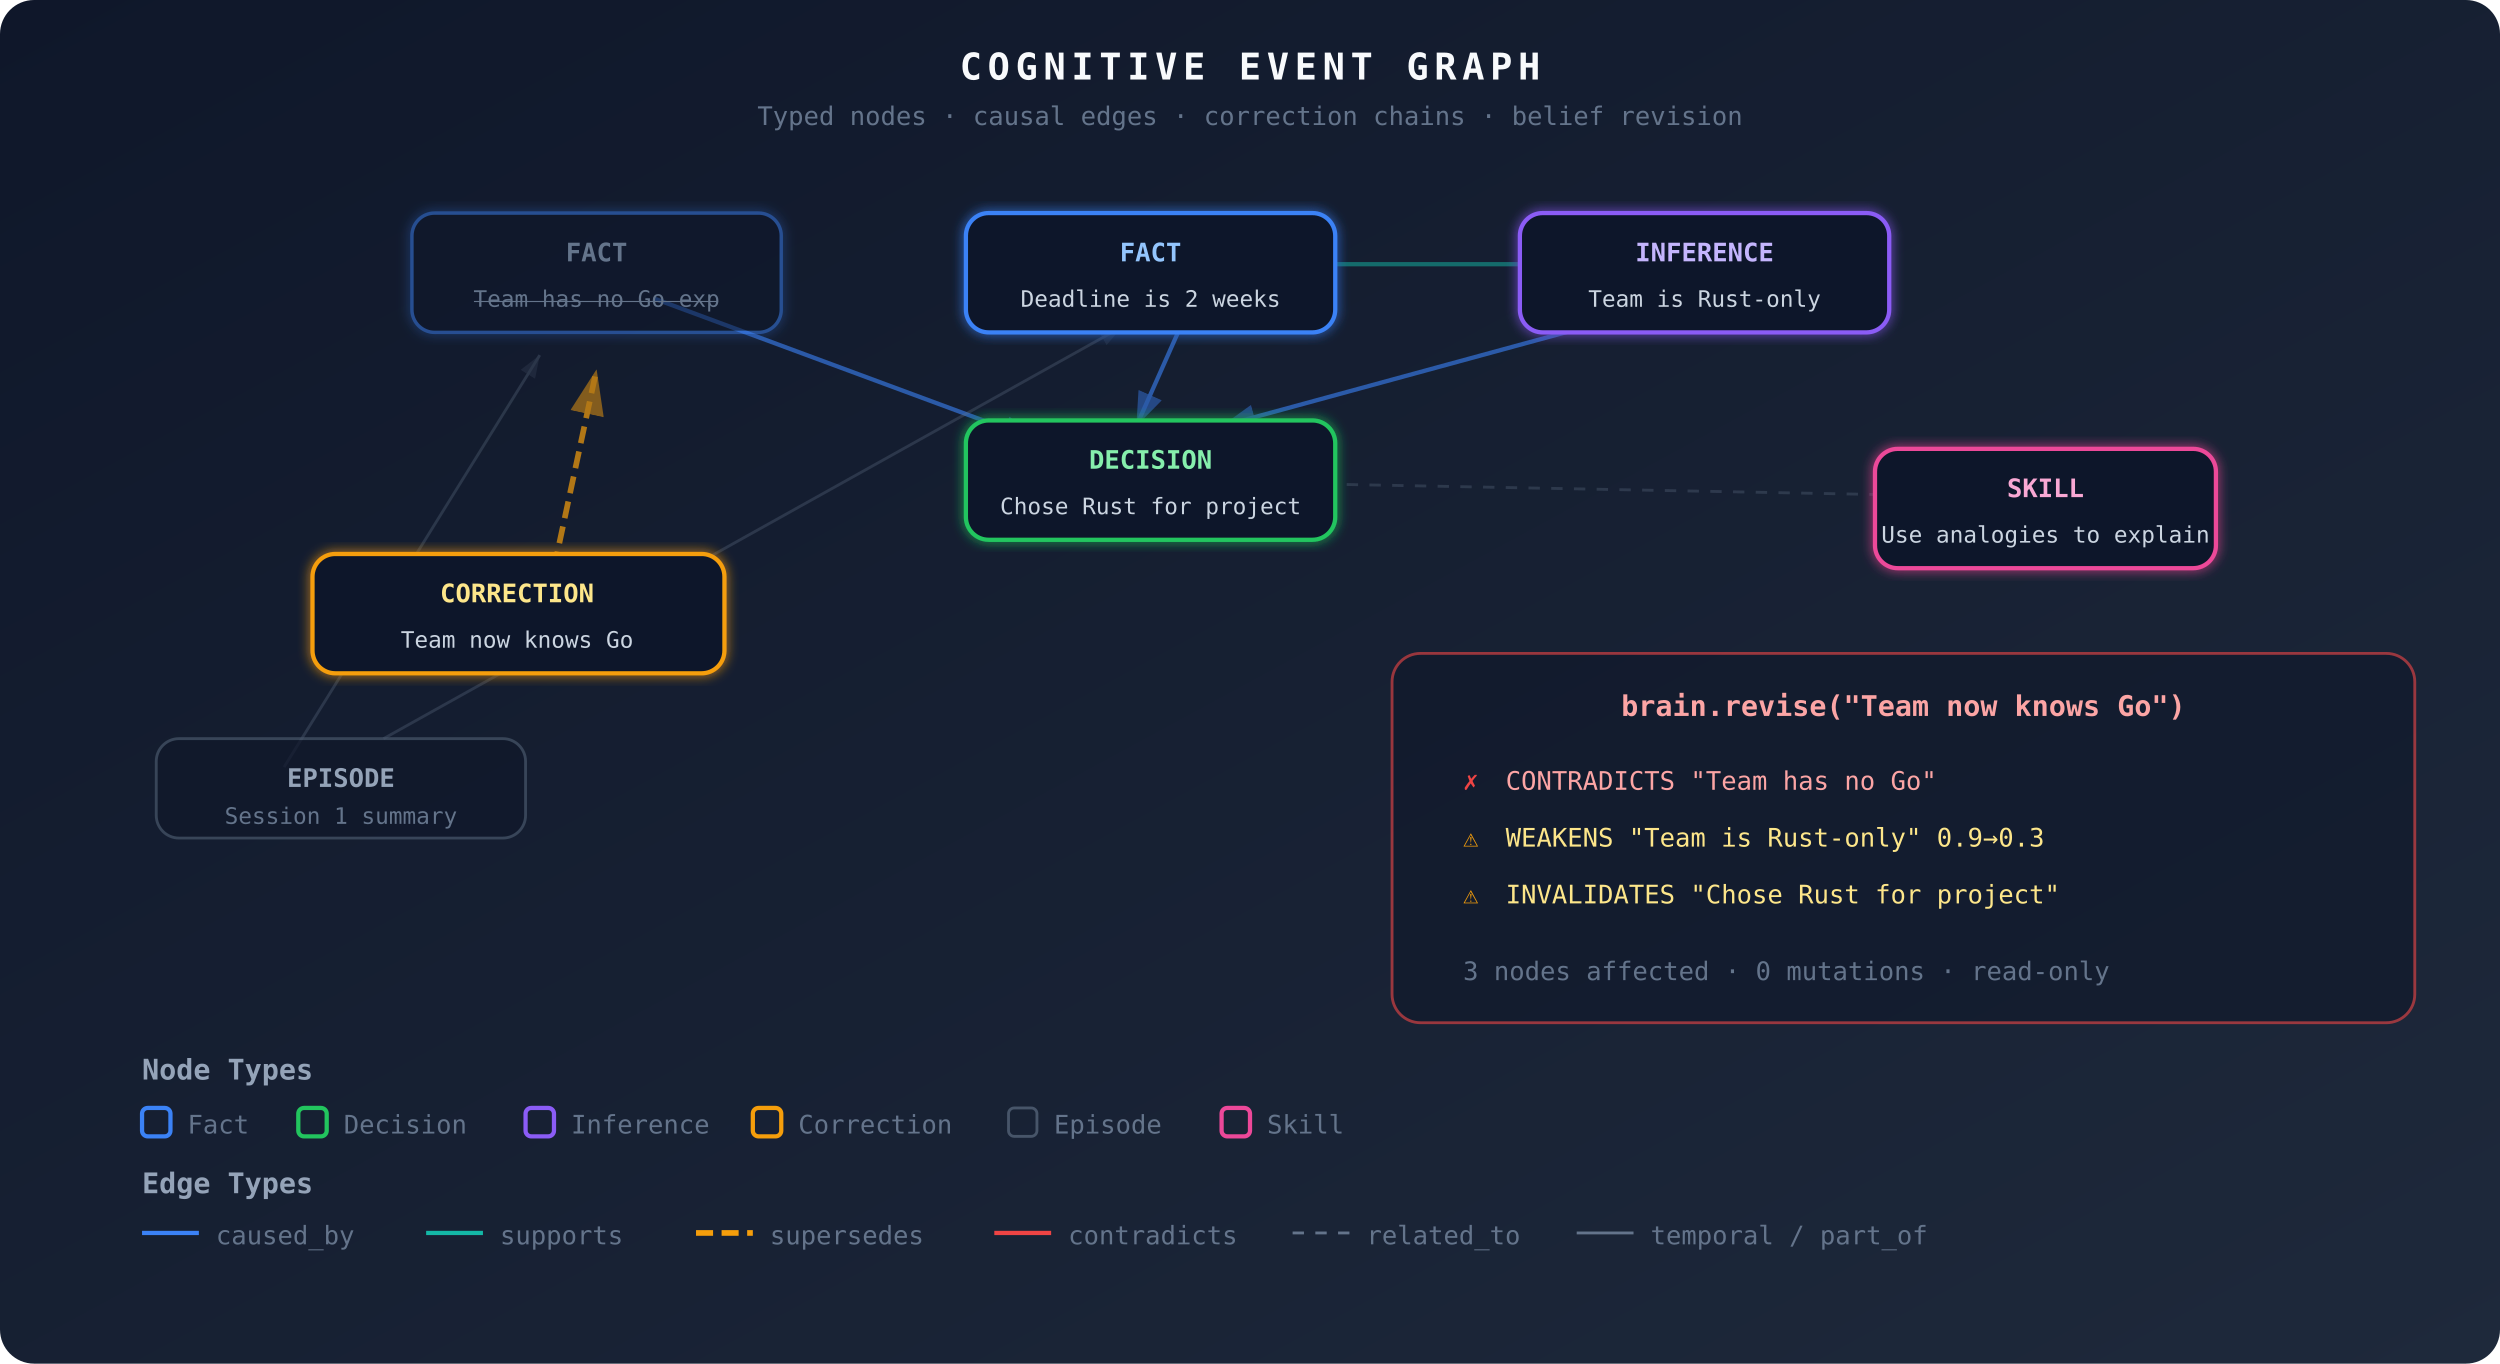
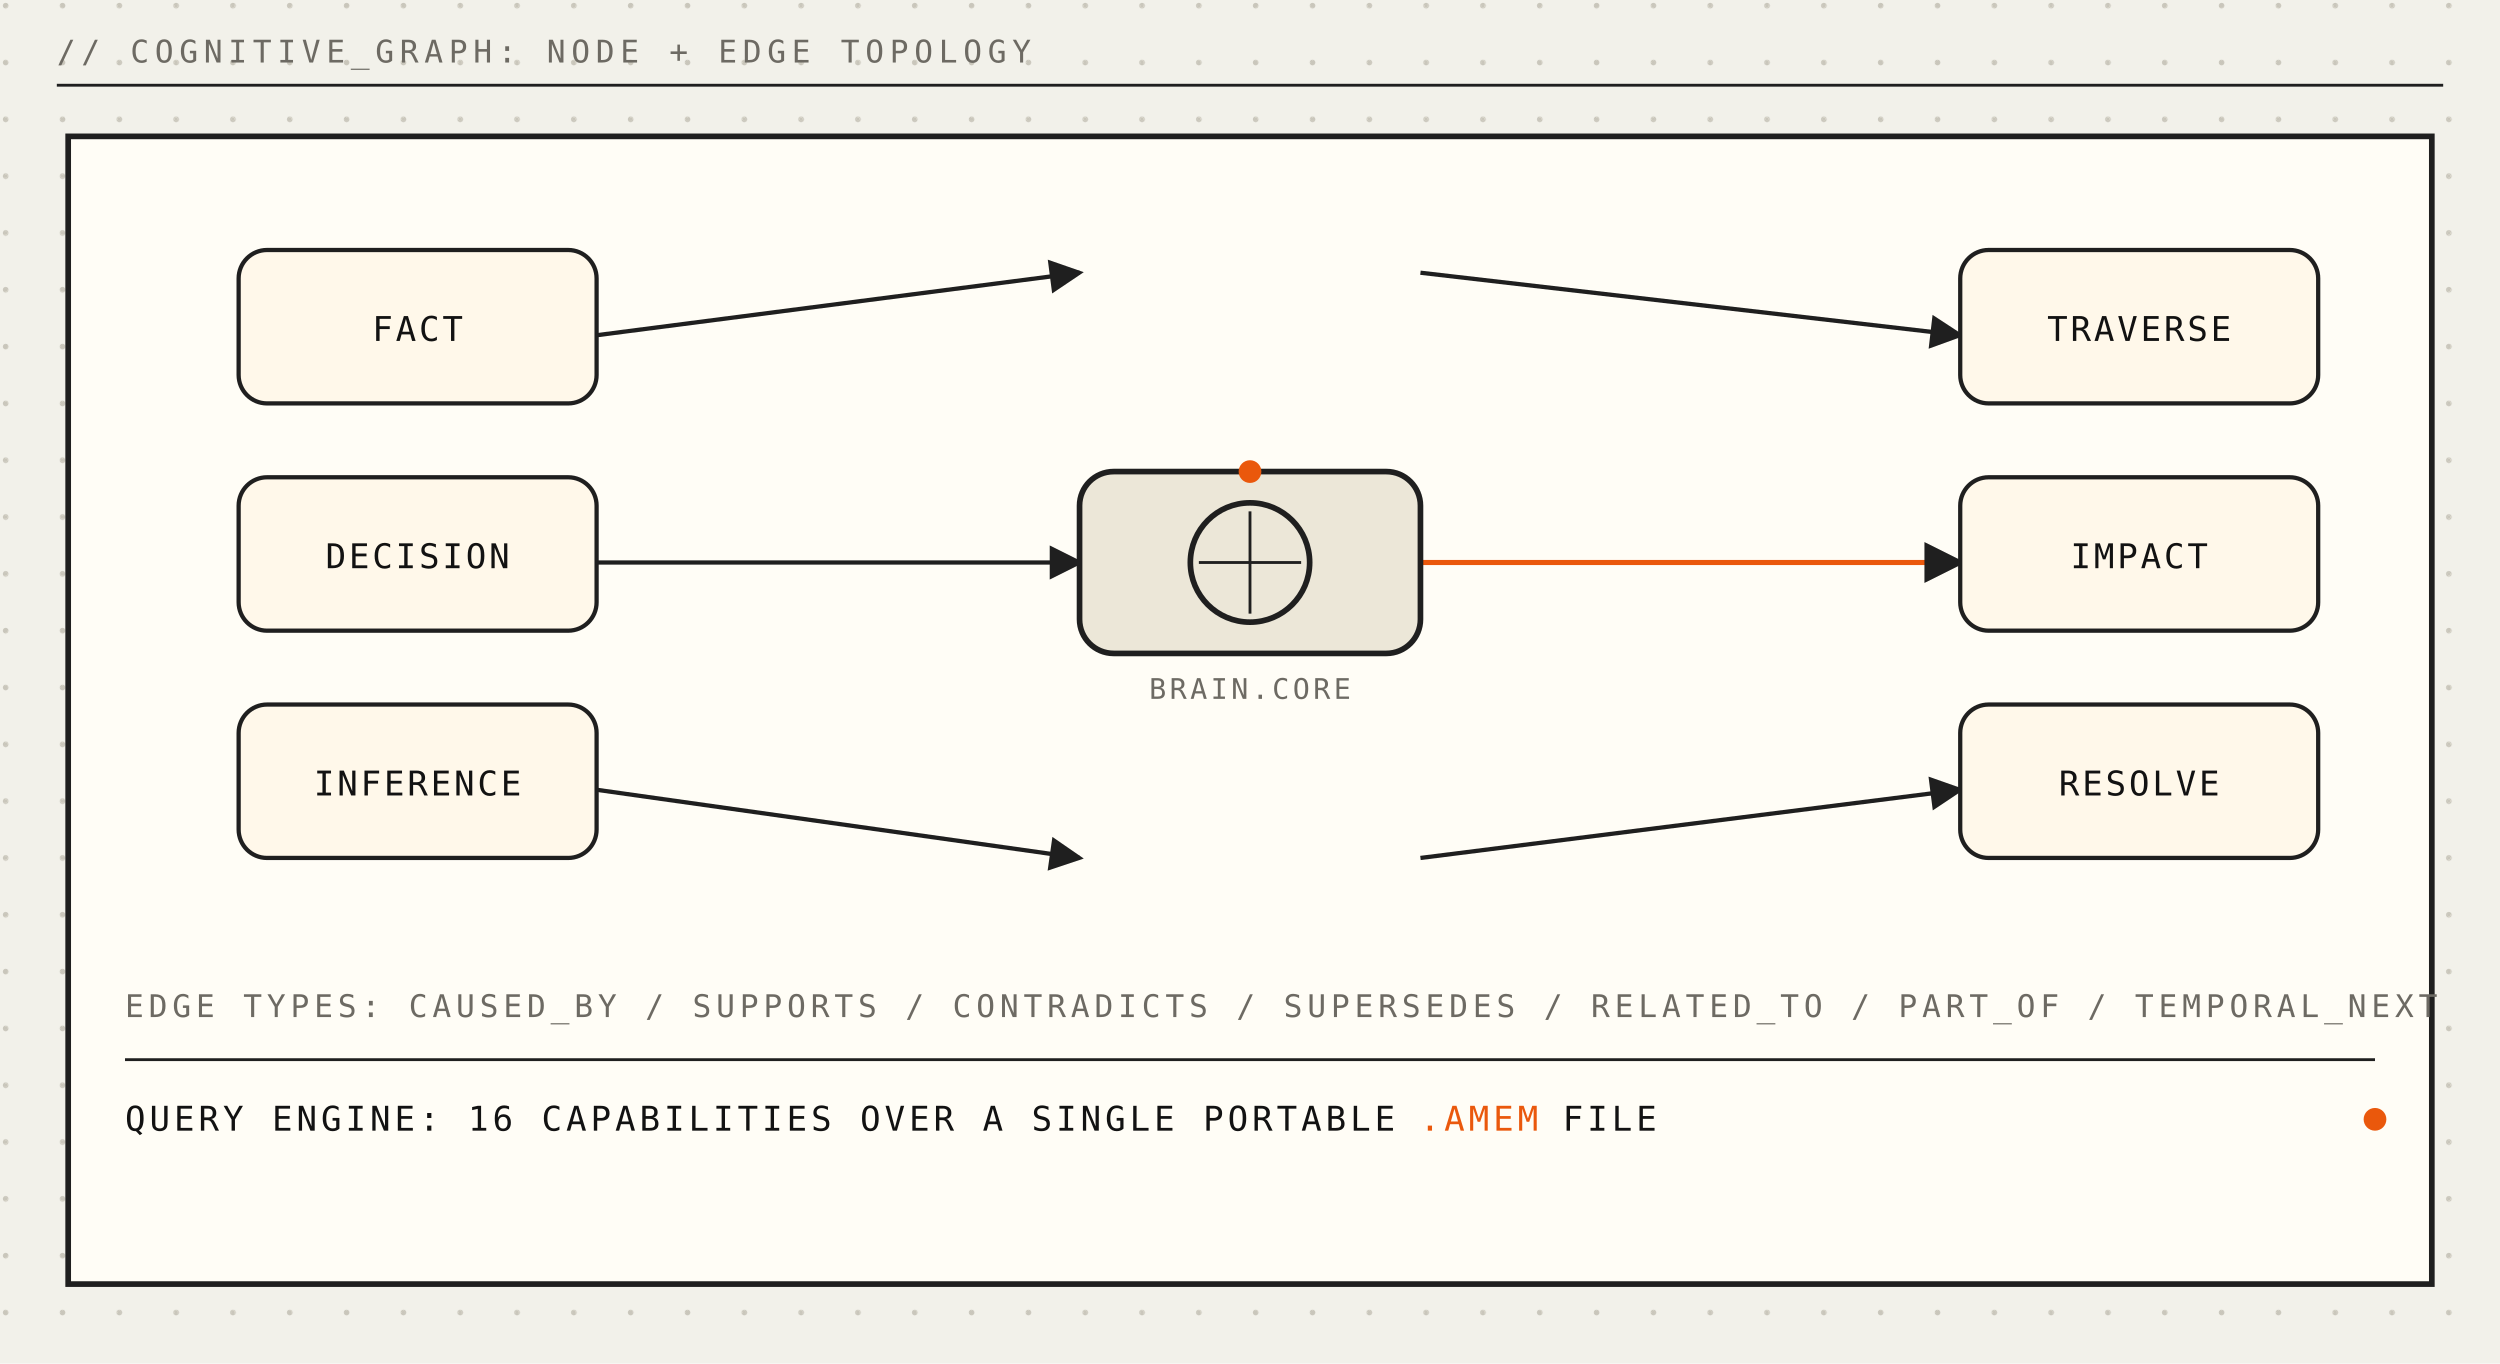
- <svg xmlns="http://www.w3.org/2000/svg" viewBox="0 0 880 480">
+ <svg xmlns="http://www.w3.org/2000/svg" viewBox="0 0 880 480" role="img" aria-label="AgenticMemory cognitive graph in Agentra design system">
  <defs>
-     <linearGradient id="bg2" x1="0%" y1="0%" x2="100%" y2="100%">
-       <stop offset="0%" style="stop-color:#0F172A" />
-       <stop offset="100%" style="stop-color:#1E293B" />
-     </linearGradient>
-     <filter id="ng">
-       <feGaussianBlur stdDeviation="2" result="blur" />
-       <feMerge>
-         <feMergeNode in="blur" />
-         <feMergeNode in="SourceGraphic" />
-       </feMerge>
-     </filter>
-     <marker id="arrowBlue" markerWidth="8" markerHeight="6" refX="8" refY="3" orient="auto">
-       <path d="M0,0 L8,3 L0,6" fill="#3B82F6" opacity="0.7" />
+     <pattern id="grid" width="20" height="20" patternUnits="userSpaceOnUse">
+       <circle cx="2" cy="2" r="1" fill="#c9c6bb" />
+     </pattern>
+     <marker id="arrow" markerWidth="8" markerHeight="8" refX="7" refY="4" orient="auto">
+       <path d="M0,0 L8,4 L0,8 Z" fill="#1f1f1f" />
    </marker>
-     <marker id="arrowTeal" markerWidth="8" markerHeight="6" refX="8" refY="3" orient="auto">
-       <path d="M0,0 L8,3 L0,6" fill="#14B8A6" opacity="0.7" />
-     </marker>
-     <marker id="arrowOrange" markerWidth="8" markerHeight="6" refX="8" refY="3" orient="auto">
-       <path d="M0,0 L8,3 L0,6" fill="#F59E0B" opacity="0.7" />
-     </marker>
-     <marker id="arrowGray" markerWidth="8" markerHeight="6" refX="8" refY="3" orient="auto">
-       <path d="M0,0 L8,3 L0,6" fill="#64748B" opacity="0.5" />
-     </marker>
-     <marker id="arrowRed" markerWidth="8" markerHeight="6" refX="8" refY="3" orient="auto">
-       <path d="M0,0 L8,3 L0,6" fill="#EF4444" opacity="0.7" />
-     </marker>
+     <style>
+       .mono { font-family:'IBM Plex Mono','JetBrains Mono',monospace; }
+       .ink { fill:#121212; }
+       .muted { fill:#6d6a63; }
+       .accent { fill:#ea580c; }
+       .panel { fill:#fffdf6; stroke:#1f1f1f; stroke-width:2; }
+       .node { fill:#fff8ea; stroke:#1f1f1f; stroke-width:1.5; }
+       .edge { stroke:#1f1f1f; stroke-width:1.5; marker-end:url(#arrow); fill:none; }
+       .edge-accent { stroke:#ea580c; stroke-width:1.8; marker-end:url(#arrow); fill:none; }
+     </style>
  </defs>
-   <rect width="880" height="480" fill="url(#bg2)" rx="12" />
-   <text x="440" y="28" text-anchor="middle" fill="#F8FAFC" font-family="'SF Mono',monospace" font-size="13" font-weight="700" letter-spacing="2">COGNITIVE EVENT GRAPH</text>
-   <text x="440" y="44" text-anchor="middle" fill="#64748B" font-family="'SF Mono',monospace" font-size="9">Typed nodes · causal edges · correction chains · belief revision</text>
-   <line x1="230" y1="105" x2="365" y2="155" stroke="#3B82F6" stroke-width="1.5" opacity="0.6" marker-end="url(#arrowBlue)" />
-   <line x1="420" y1="105" x2="400" y2="150" stroke="#3B82F6" stroke-width="1.5" opacity="0.6" marker-end="url(#arrowBlue)" />
-   <line x1="595" y1="105" x2="430" y2="150" stroke="#3B82F6" stroke-width="1.5" opacity="0.6" marker-end="url(#arrowBlue)" />
-   <line x1="470" y1="93" x2="555" y2="93" stroke="#14B8A6" stroke-width="1.5" opacity="0.5" marker-end="url(#arrowTeal)" />
-   <line x1="195" y1="200" x2="210" y2="130" stroke="#F59E0B" stroke-width="2" opacity="0.7" stroke-dasharray="6,3" marker-end="url(#arrowOrange)" />
-   <line x1="100" y1="270" x2="190" y2="125" stroke="#64748B" stroke-width="1" opacity="0.3" marker-end="url(#arrowGray)" />
-   <line x1="135" y1="260" x2="395" y2="115" stroke="#64748B" stroke-width="1" opacity="0.3" marker-end="url(#arrowGray)" />
-   <line x1="710" y1="175" x2="445" y2="170" stroke="#64748B" stroke-width="1" opacity="0.3" stroke-dasharray="4,4" />
-   <rect x="145" y="75" width="130" height="42" rx="8" fill="#0F172A" stroke="#3B82F6" stroke-width="1.2" opacity="0.5" filter="url(#ng)" />
-   <text x="210" y="92" text-anchor="middle" fill="#64748B" font-family="'SF Mono',monospace" font-size="9" font-weight="600">FACT</text>
-   <text x="210" y="108" text-anchor="middle" fill="#64748B" font-family="'SF Mono',monospace" font-size="8" text-decoration="line-through">Team has no Go exp</text>
-   <rect x="340" y="75" width="130" height="42" rx="8" fill="#0F172A" stroke="#3B82F6" stroke-width="1.5" filter="url(#ng)" />
-   <text x="405" y="92" text-anchor="middle" fill="#93C5FD" font-family="'SF Mono',monospace" font-size="9" font-weight="600">FACT</text>
-   <text x="405" y="108" text-anchor="middle" fill="#CBD5E1" font-family="'SF Mono',monospace" font-size="8">Deadline is 2 weeks</text>
-   <rect x="535" y="75" width="130" height="42" rx="8" fill="#0F172A" stroke="#8B5CF6" stroke-width="1.5" filter="url(#ng)" />
-   <text x="600" y="92" text-anchor="middle" fill="#C4B5FD" font-family="'SF Mono',monospace" font-size="9" font-weight="600">INFERENCE</text>
-   <text x="600" y="108" text-anchor="middle" fill="#CBD5E1" font-family="'SF Mono',monospace" font-size="8">Team is Rust-only</text>
-   <rect x="340" y="148" width="130" height="42" rx="8" fill="#0F172A" stroke="#22C55E" stroke-width="1.5" filter="url(#ng)" />
-   <text x="405" y="165" text-anchor="middle" fill="#86EFAC" font-family="'SF Mono',monospace" font-size="9" font-weight="600">DECISION</text>
-   <text x="405" y="181" text-anchor="middle" fill="#CBD5E1" font-family="'SF Mono',monospace" font-size="8">Chose Rust for project</text>
-   <rect x="110" y="195" width="145" height="42" rx="8" fill="#0F172A" stroke="#F59E0B" stroke-width="1.5" filter="url(#ng)" />
-   <text x="182" y="212" text-anchor="middle" fill="#FDE68A" font-family="'SF Mono',monospace" font-size="9" font-weight="600">CORRECTION</text>
-   <text x="182" y="228" text-anchor="middle" fill="#CBD5E1" font-family="'SF Mono',monospace" font-size="8">Team now knows Go</text>
-   <rect x="55" y="260" width="130" height="35" rx="8" fill="#0F172A" stroke="#475569" stroke-width="1" opacity="0.7" />
-   <text x="120" y="277" text-anchor="middle" fill="#94A3B8" font-family="'SF Mono',monospace" font-size="9" font-weight="600">EPISODE</text>
-   <text x="120" y="290" text-anchor="middle" fill="#64748B" font-family="'SF Mono',monospace" font-size="8">Session 1 summary</text>
-   <rect x="660" y="158" width="120" height="42" rx="8" fill="#0F172A" stroke="#EC4899" stroke-width="1.5" filter="url(#ng)" />
-   <text x="720" y="175" text-anchor="middle" fill="#F9A8D4" font-family="'SF Mono',monospace" font-size="9" font-weight="600">SKILL</text>
-   <text x="720" y="191" text-anchor="middle" fill="#CBD5E1" font-family="'SF Mono',monospace" font-size="8">Use analogies to explain</text>
-   <rect x="490" y="230" width="360" height="130" rx="10" fill="#0F172A" stroke="#EF4444" stroke-width="1" opacity="0.6" />
-   <text x="670" y="252" text-anchor="middle" fill="#FCA5A5" font-family="'SF Mono',monospace" font-size="10" font-weight="700">brain.revise("Team now knows Go")</text>
-   <text x="515" y="278" fill="#EF4444" font-family="'SF Mono',monospace" font-size="9">✗</text>
-   <text x="530" y="278" fill="#FCA5A5" font-family="'SF Mono',monospace" font-size="9">CONTRADICTS "Team has no Go"</text>
-   <text x="515" y="298" fill="#F59E0B" font-family="'SF Mono',monospace" font-size="9">⚠</text>
-   <text x="530" y="298" fill="#FDE68A" font-family="'SF Mono',monospace" font-size="9">WEAKENS "Team is Rust-only" 0.9→0.3</text>
-   <text x="515" y="318" fill="#F59E0B" font-family="'SF Mono',monospace" font-size="9">⚠</text>
-   <text x="530" y="318" fill="#FDE68A" font-family="'SF Mono',monospace" font-size="9">INVALIDATES "Chose Rust for project"</text>
-   <text x="515" y="345" fill="#64748B" font-family="'SF Mono',monospace" font-size="9">3 nodes affected · 0 mutations · read-only</text>
-   <g transform="translate(50, 380)">
-     <text x="0" y="0" fill="#94A3B8" font-family="'SF Mono',monospace" font-size="10" font-weight="600">Node Types</text>
-     <rect x="0" y="10" width="10" height="10" rx="2" fill="none" stroke="#3B82F6" stroke-width="1.5" />
-     <text x="16" y="19" fill="#64748B" font-family="'SF Mono',monospace" font-size="9">Fact</text>
-     <rect x="55" y="10" width="10" height="10" rx="2" fill="none" stroke="#22C55E" stroke-width="1.5" />
-     <text x="71" y="19" fill="#64748B" font-family="'SF Mono',monospace" font-size="9">Decision</text>
-     <rect x="135" y="10" width="10" height="10" rx="2" fill="none" stroke="#8B5CF6" stroke-width="1.5" />
-     <text x="151" y="19" fill="#64748B" font-family="'SF Mono',monospace" font-size="9">Inference</text>
-     <rect x="215" y="10" width="10" height="10" rx="2" fill="none" stroke="#F59E0B" stroke-width="1.5" />
-     <text x="231" y="19" fill="#64748B" font-family="'SF Mono',monospace" font-size="9">Correction</text>
-     <rect x="305" y="10" width="10" height="10" rx="2" fill="none" stroke="#475569" stroke-width="1" />
-     <text x="321" y="19" fill="#64748B" font-family="'SF Mono',monospace" font-size="9">Episode</text>
-     <rect x="380" y="10" width="10" height="10" rx="2" fill="none" stroke="#EC4899" stroke-width="1.5" />
-     <text x="396" y="19" fill="#64748B" font-family="'SF Mono',monospace" font-size="9">Skill</text>
-   </g>
-   <g transform="translate(50, 420)">
-     <text x="0" y="0" fill="#94A3B8" font-family="'SF Mono',monospace" font-size="10" font-weight="600">Edge Types</text>
-     <line x1="0" y1="14" x2="20" y2="14" stroke="#3B82F6" stroke-width="1.5" />
-     <text x="26" y="18" fill="#64748B" font-family="'SF Mono',monospace" font-size="9">caused_by</text>
-     <line x1="100" y1="14" x2="120" y2="14" stroke="#14B8A6" stroke-width="1.5" />
-     <text x="126" y="18" fill="#64748B" font-family="'SF Mono',monospace" font-size="9">supports</text>
-     <line x1="195" y1="14" x2="215" y2="14" stroke="#F59E0B" stroke-width="2" stroke-dasharray="6,3" />
-     <text x="221" y="18" fill="#64748B" font-family="'SF Mono',monospace" font-size="9">supersedes</text>
-     <line x1="300" y1="14" x2="320" y2="14" stroke="#EF4444" stroke-width="1.5" />
-     <text x="326" y="18" fill="#64748B" font-family="'SF Mono',monospace" font-size="9">contradicts</text>
-     <line x1="405" y1="14" x2="425" y2="14" stroke="#64748B" stroke-width="1" stroke-dasharray="4,4" />
-     <text x="431" y="18" fill="#64748B" font-family="'SF Mono',monospace" font-size="9">related_to</text>
-     <line x1="505" y1="14" x2="525" y2="14" stroke="#64748B" stroke-width="1" />
-     <text x="531" y="18" fill="#64748B" font-family="'SF Mono',monospace" font-size="9">temporal / part_of</text>
-   </g>
+   <rect width="880" height="480" fill="#f2f1ea" />
+   <rect width="880" height="480" fill="url(#grid)" />
+   <line x1="20" y1="30" x2="860" y2="30" stroke="#1f1f1f" />
+   <text x="20" y="22" class="mono muted" font-size="11" letter-spacing="2">// COGNITIVE_GRAPH: NODE + EDGE TOPOLOGY</text>
+   <rect x="24" y="48" width="832" height="404" class="panel" />
+   <path d="M210 118 L380 96" class="edge" />
+   <path d="M210 198 L380 198" class="edge" />
+   <path d="M210 278 L380 302" class="edge" />
+   <path d="M500 96 L690 118" class="edge" />
+   <path d="M500 198 L690 198" class="edge-accent" />
+   <path d="M500 302 L690 278" class="edge" />
+   <rect x="84" y="88" width="126" height="54" rx="10" class="node" />
+   <text x="147" y="120" class="mono ink" text-anchor="middle" font-size="12" letter-spacing="1">FACT</text>
+   <rect x="84" y="168" width="126" height="54" rx="10" class="node" />
+   <text x="147" y="200" class="mono ink" text-anchor="middle" font-size="12" letter-spacing="1">DECISION</text>
+   <rect x="84" y="248" width="126" height="54" rx="10" class="node" />
+   <text x="147" y="280" class="mono ink" text-anchor="middle" font-size="12" letter-spacing="1">INFERENCE</text>
+   <rect x="380" y="166" width="120" height="64" rx="12" fill="#ece7d8" stroke="#1f1f1f" stroke-width="2" />
+   <circle cx="440" cy="198" r="21" fill="none" stroke="#1f1f1f" stroke-width="2" />
+   <line x1="440" y1="180" x2="440" y2="216" stroke="#1f1f1f" />
+   <line x1="422" y1="198" x2="458" y2="198" stroke="#1f1f1f" />
+   <circle cx="440" cy="166" r="4" class="accent" />
+   <text x="440" y="246" class="mono muted" text-anchor="middle" font-size="10" letter-spacing="1.2">BRAIN.CORE</text>
+   <rect x="690" y="88" width="126" height="54" rx="10" class="node" />
+   <text x="753" y="120" class="mono ink" text-anchor="middle" font-size="12" letter-spacing="1">TRAVERSE</text>
+   <rect x="690" y="168" width="126" height="54" rx="10" class="node" />
+   <text x="753" y="200" class="mono ink" text-anchor="middle" font-size="12" letter-spacing="1">IMPACT</text>
+   <rect x="690" y="248" width="126" height="54" rx="10" class="node" />
+   <text x="753" y="280" class="mono ink" text-anchor="middle" font-size="12" letter-spacing="1">RESOLVE</text>
+   <text x="44" y="358" class="mono muted" font-size="11" letter-spacing="1.7">EDGE TYPES: CAUSED_BY / SUPPORTS / CONTRADICTS / SUPERSEDES / RELATED_TO / PART_OF / TEMPORAL_NEXT</text>
+   <line x1="44" y1="373" x2="836" y2="373" stroke="#1f1f1f" />
+   <text x="44" y="398" class="mono ink" font-size="12" letter-spacing="1.4">QUERY ENGINE: 16 CAPABILITIES OVER A SINGLE PORTABLE <tspan class="accent">.AMEM</tspan> FILE</text>
+   <circle cx="836" cy="394" r="4" class="accent" />
</svg>
